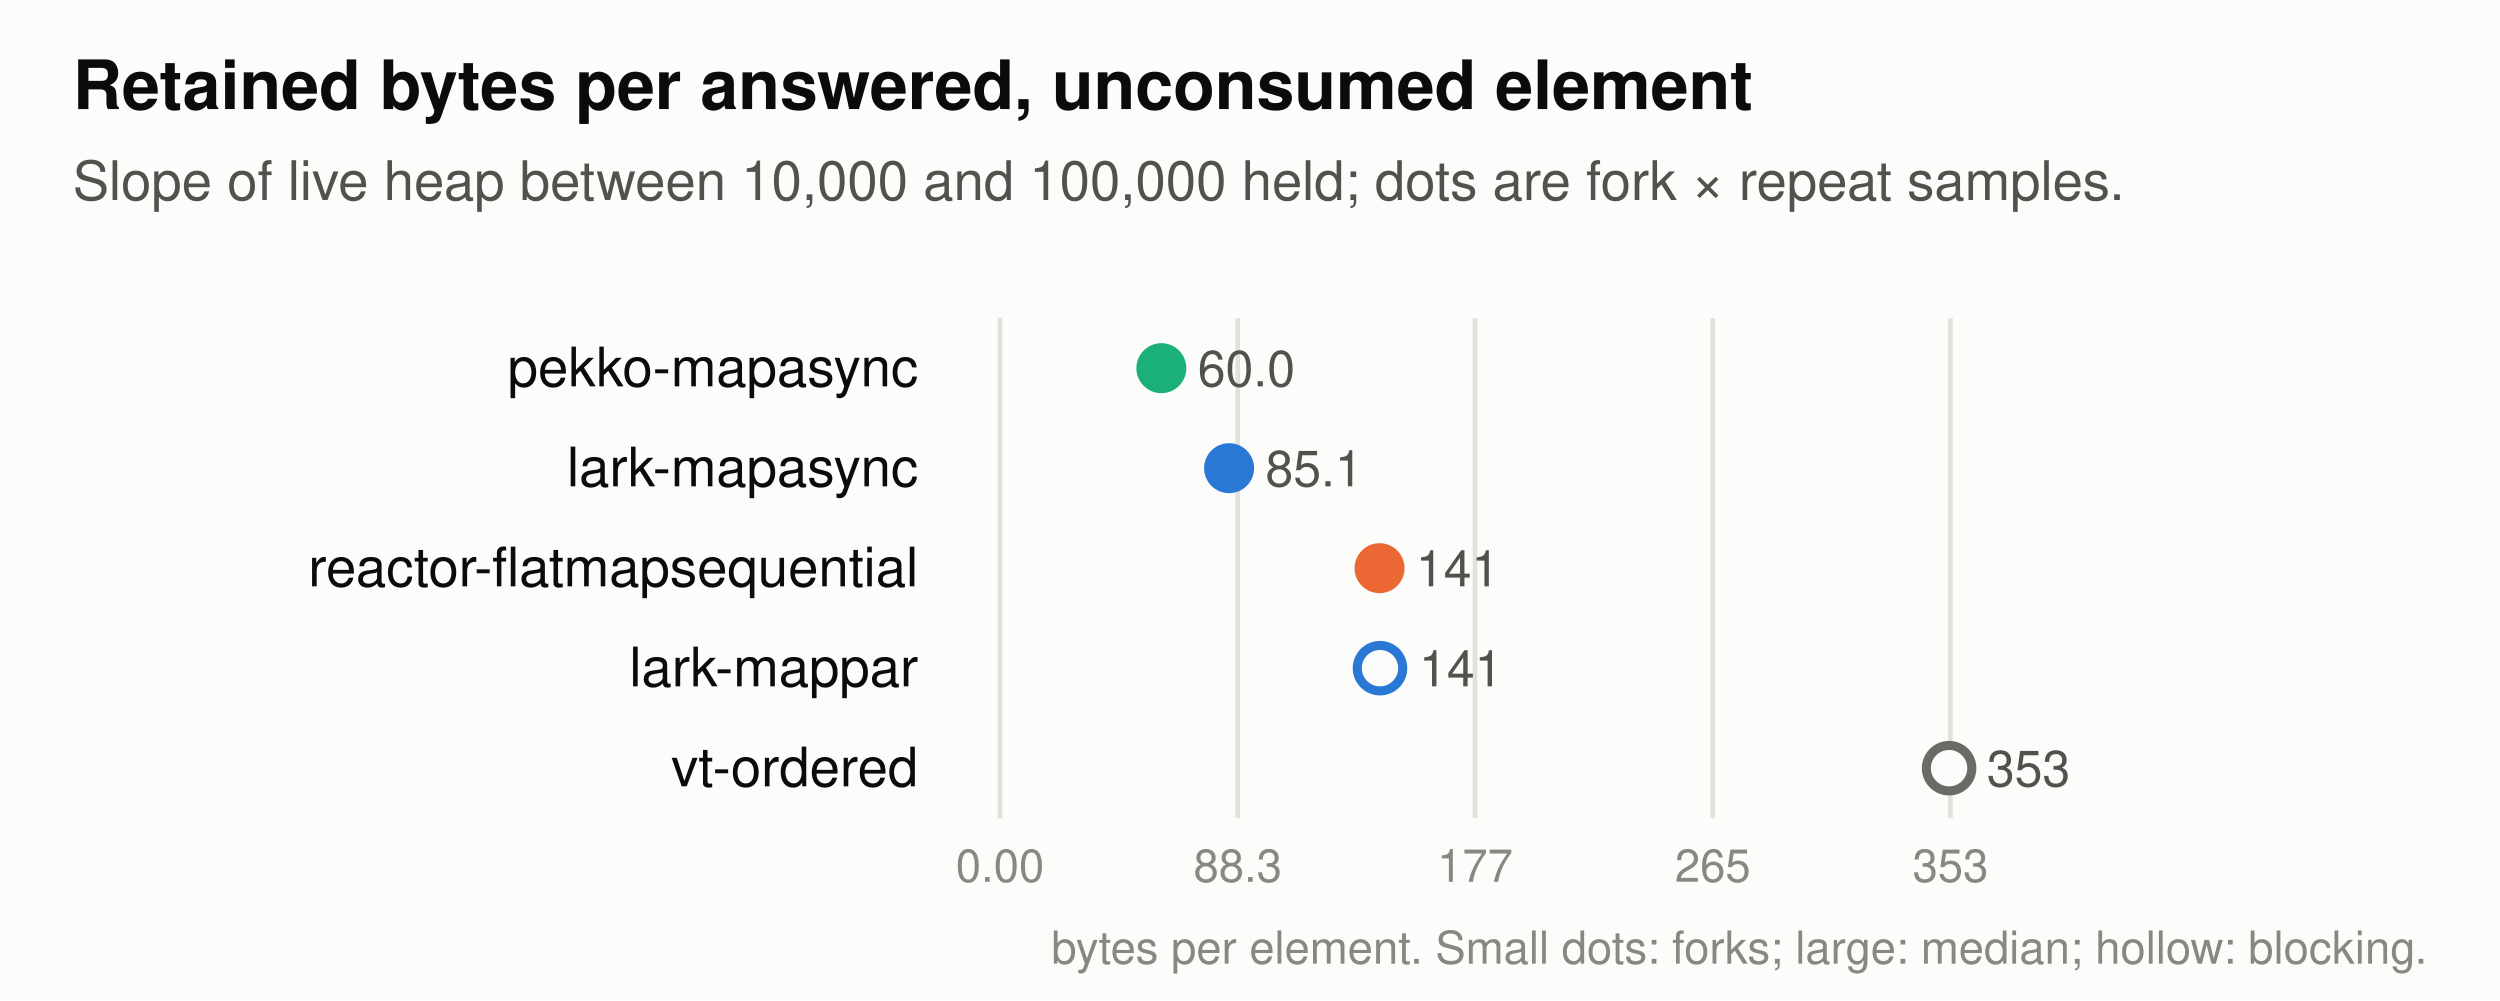
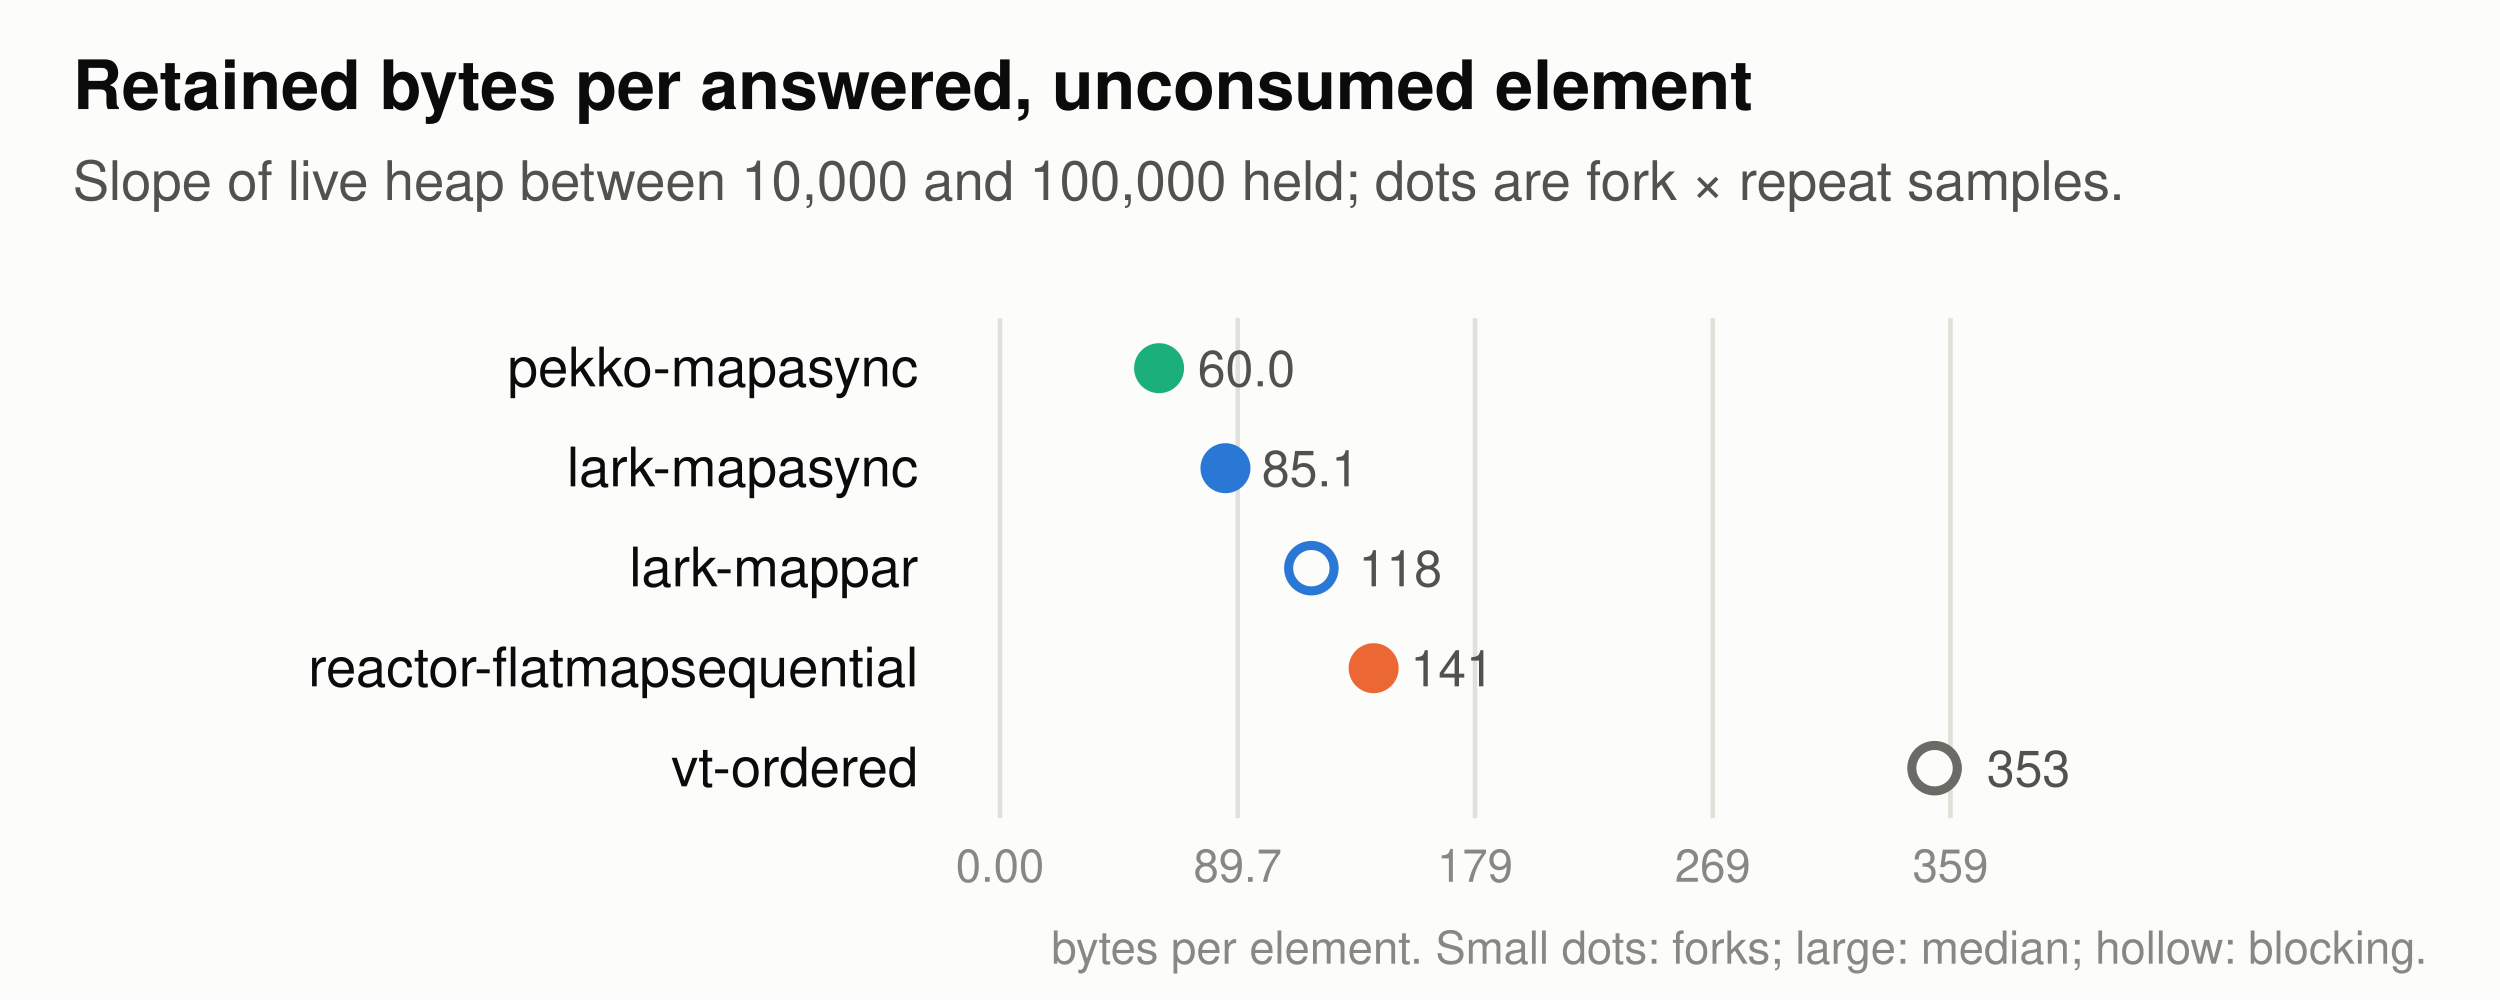
<svg xmlns="http://www.w3.org/2000/svg" viewBox="0 0 550 220" width="550" height="220" role="img" aria-label="Retained bytes per answered, unconsumed element">
  <style>
text { font-family: -apple-system, BlinkMacSystemFont, "Segoe UI", Helvetica, Arial, sans-serif; }
.bg { fill: #fcfcfb; } .t1 { fill: #0b0b0b; } .t2 { fill: #52514e; } .mu { fill: #898781; }
.grid { stroke: #e1e0d9; stroke-width: 1; }
.jdk { fill: #6b6a65; stroke: #6b6a65; } .lark { fill: #2a78d6; stroke: #2a78d6; }
.reactor { fill: #eb6834; stroke: #eb6834; } .pekko { fill: #1baf7a; stroke: #1baf7a; }
.hollow { fill: #fcfcfb; stroke-width: 2; }
@media (prefers-color-scheme: dark) {
  .bg { fill: #1a1a19; } .t1 { fill: #f0efec; } .t2 { fill: #c3c2b7; } .grid { stroke: #2c2c2a; }
  .jdk { fill: #a8a79f; stroke: #a8a79f; } .lark { fill: #3987e5; stroke: #3987e5; }
  .reactor { fill: #d95926; stroke: #d95926; } .pekko { fill: #199e70; stroke: #199e70; }
  .hollow { fill: #1a1a19; }
}
</style>
  <rect class="bg" width="550" height="220" />
  <text class="t1" x="16" y="24" font-size="15" font-weight="600">Retained bytes per answered, unconsumed element</text>
  <text class="t2" x="16" y="44" font-size="12">Slope of live heap between 10,000 and 100,000 held; dots are fork × repeat samples.</text>
  <line class="grid" x1="220.0" y1="70" x2="220.0" y2="180" />
  <text class="mu" x="220.0" y="194" font-size="10" text-anchor="middle">0.00</text>
  <line class="grid" x1="272.3" y1="70" x2="272.3" y2="180" />
-   <text class="mu" x="272.3" y="194" font-size="10" text-anchor="middle">88.3</text>
+   <text class="mu" x="272.3" y="194" font-size="10" text-anchor="middle">89.7</text>
  <line class="grid" x1="324.5" y1="70" x2="324.5" y2="180" />
-   <text class="mu" x="324.5" y="194" font-size="10" text-anchor="middle">177</text>
+   <text class="mu" x="324.5" y="194" font-size="10" text-anchor="middle">179</text>
  <line class="grid" x1="376.8" y1="70" x2="376.8" y2="180" />
-   <text class="mu" x="376.8" y="194" font-size="10" text-anchor="middle">265</text>
+   <text class="mu" x="376.8" y="194" font-size="10" text-anchor="middle">269</text>
  <line class="grid" x1="429.1" y1="70" x2="429.1" y2="180" />
-   <text class="mu" x="429.1" y="194" font-size="10" text-anchor="middle">353</text>
+   <text class="mu" x="429.1" y="194" font-size="10" text-anchor="middle">359</text>
  <text class="t1" x="202" y="85.0" font-size="12" text-anchor="end">pekko-mapasync</text>
-   <line class="pekko" x1="255.1" y1="81.0" x2="255.5" y2="81.0" stroke-width="2" opacity="0.5" />
+   <line class="pekko" x1="255.0" y1="81.0" x2="255.5" y2="81.0" stroke-width="2" opacity="0.5" />
+   <circle class="pekko" cx="255.0" cy="81.0" r="2" opacity="0.7" />
+   <circle class="pekko" cx="255.0" cy="81.0" r="2" opacity="0.7" />
+   <circle class="pekko" cx="255.0" cy="81.0" r="2" opacity="0.7" />
+   <circle class="pekko" cx="255.0" cy="81.0" r="2" opacity="0.7" />
+   <circle class="pekko" cx="255.0" cy="81.0" r="2" opacity="0.7" />
+   <circle class="pekko" cx="255.0" cy="81.0" r="2" opacity="0.7" />
  <circle class="pekko" cx="255.5" cy="81.0" r="2" opacity="0.7" />
-   <circle class="pekko" cx="255.1" cy="81.0" r="2" opacity="0.7" />
-   <circle class="pekko" cx="255.5" cy="81.0" r="2" opacity="0.7" />
-   <circle class="pekko" cx="255.5" cy="81.0" r="2" opacity="0.7" />
-   <circle class="pekko" cx="255.1" cy="81.0" r="2" opacity="0.7" />
-   <circle class="pekko" cx="255.5" cy="81.0" r="2" opacity="0.7" />
-   <circle class="pekko" cx="255.5" cy="81.0" r="2" opacity="0.7" />
-   <circle class="pekko" cx="255.5" cy="81.0" r="2" opacity="0.7" />
-   <circle class="pekko" cx="255.5" cy="81.0" r="2" opacity="0.7" />
-   <circle class="pekko" cx="255.5" cy="81.0" r="5" />
+   <circle class="pekko" cx="255.0" cy="81.0" r="2" opacity="0.7" />
+   <circle class="pekko" cx="255.0" cy="81.0" r="2" opacity="0.7" />
+   <circle class="pekko" cx="255.0" cy="81.0" r="5" />
  <text class="t2" x="263.5" y="85.0" font-size="11">60.0</text>
  <text class="t1" x="202" y="107.0" font-size="12" text-anchor="end">lark-mapasync</text>
-   <line class="lark" x1="270.2" y1="103.0" x2="270.4" y2="103.0" stroke-width="2" opacity="0.5" />
-   <circle class="lark" cx="270.4" cy="103.0" r="2" opacity="0.7" />
-   <circle class="lark" cx="270.4" cy="103.0" r="2" opacity="0.7" />
-   <circle class="lark" cx="270.4" cy="103.0" r="2" opacity="0.7" />
-   <circle class="lark" cx="270.4" cy="103.0" r="2" opacity="0.7" />
-   <circle class="lark" cx="270.2" cy="103.0" r="2" opacity="0.7" />
-   <circle class="lark" cx="270.4" cy="103.0" r="2" opacity="0.7" />
-   <circle class="lark" cx="270.4" cy="103.0" r="2" opacity="0.7" />
-   <circle class="lark" cx="270.4" cy="103.0" r="2" opacity="0.7" />
-   <circle class="lark" cx="270.2" cy="103.0" r="2" opacity="0.7" />
-   <circle class="lark" cx="270.4" cy="103.0" r="5" />
-   <text class="t2" x="278.4" y="107.0" font-size="11">85.1</text>
-   <text class="t1" x="202" y="129.0" font-size="12" text-anchor="end">reactor-flatmapsequential</text>
-   <line class="reactor" x1="303.5" y1="125.0" x2="303.5" y2="125.0" stroke-width="2" opacity="0.5" />
-   <circle class="reactor" cx="303.5" cy="125.0" r="2" opacity="0.7" />
-   <circle class="reactor" cx="303.5" cy="125.0" r="2" opacity="0.7" />
-   <circle class="reactor" cx="303.5" cy="125.0" r="2" opacity="0.7" />
-   <circle class="reactor" cx="303.5" cy="125.0" r="2" opacity="0.7" />
-   <circle class="reactor" cx="303.5" cy="125.0" r="2" opacity="0.7" />
-   <circle class="reactor" cx="303.5" cy="125.0" r="2" opacity="0.7" />
-   <circle class="reactor" cx="303.5" cy="125.0" r="2" opacity="0.7" />
-   <circle class="reactor" cx="303.5" cy="125.0" r="2" opacity="0.7" />
-   <circle class="reactor" cx="303.5" cy="125.0" r="2" opacity="0.7" />
-   <circle class="reactor" cx="303.5" cy="125.0" r="5" />
-   <text class="t2" x="311.5" y="129.0" font-size="11">141</text>
-   <text class="t1" x="202" y="151.0" font-size="12" text-anchor="end">lark-mappar</text>
-   <line class="lark" x1="303.4" y1="147.0" x2="304.2" y2="147.0" stroke-width="2" opacity="0.5" />
-   <circle class="lark" cx="304.2" cy="147.0" r="2" opacity="0.7" />
-   <circle class="lark" cx="303.5" cy="147.0" r="2" opacity="0.7" />
-   <circle class="lark" cx="303.5" cy="147.0" r="2" opacity="0.7" />
-   <circle class="lark" cx="304.1" cy="147.0" r="2" opacity="0.7" />
-   <circle class="lark" cx="304.0" cy="147.0" r="2" opacity="0.7" />
-   <circle class="lark" cx="303.4" cy="147.0" r="2" opacity="0.7" />
-   <circle class="lark" cx="303.5" cy="147.0" r="2" opacity="0.7" />
-   <circle class="lark" cx="303.6" cy="147.0" r="2" opacity="0.7" />
-   <circle class="lark" cx="303.7" cy="147.0" r="2" opacity="0.7" />
-   <circle class="lark hollow" cx="303.6" cy="147.0" r="5" />
-   <text class="t2" x="312.2" y="151.0" font-size="11">141</text>
+   <line class="lark" x1="269.6" y1="103.0" x2="269.6" y2="103.0" stroke-width="2" opacity="0.5" />
+   <circle class="lark" cx="269.6" cy="103.0" r="2" opacity="0.7" />
+   <circle class="lark" cx="269.6" cy="103.0" r="2" opacity="0.7" />
+   <circle class="lark" cx="269.6" cy="103.0" r="2" opacity="0.7" />
+   <circle class="lark" cx="269.6" cy="103.0" r="2" opacity="0.7" />
+   <circle class="lark" cx="269.6" cy="103.0" r="2" opacity="0.7" />
+   <circle class="lark" cx="269.6" cy="103.0" r="2" opacity="0.7" />
+   <circle class="lark" cx="269.6" cy="103.0" r="2" opacity="0.7" />
+   <circle class="lark" cx="269.6" cy="103.0" r="2" opacity="0.7" />
+   <circle class="lark" cx="269.6" cy="103.0" r="2" opacity="0.7" />
+   <circle class="lark" cx="269.6" cy="103.0" r="5" />
+   <text class="t2" x="277.6" y="107.0" font-size="11">85.1</text>
+   <text class="t1" x="202" y="129.0" font-size="12" text-anchor="end">lark-mappar</text>
+   <line class="lark" x1="288.2" y1="125.0" x2="290.9" y2="125.0" stroke-width="2" opacity="0.5" />
+   <circle class="lark" cx="288.2" cy="125.0" r="2" opacity="0.7" />
+   <circle class="lark" cx="288.2" cy="125.0" r="2" opacity="0.7" />
+   <circle class="lark" cx="289.7" cy="125.0" r="2" opacity="0.7" />
+   <circle class="lark" cx="288.5" cy="125.0" r="2" opacity="0.7" />
+   <circle class="lark" cx="289.3" cy="125.0" r="2" opacity="0.7" />
+   <circle class="lark" cx="288.3" cy="125.0" r="2" opacity="0.7" />
+   <circle class="lark" cx="290.9" cy="125.0" r="2" opacity="0.7" />
+   <circle class="lark" cx="288.9" cy="125.0" r="2" opacity="0.7" />
+   <circle class="lark" cx="288.2" cy="125.0" r="2" opacity="0.7" />
+   <circle class="lark hollow" cx="288.5" cy="125.0" r="5" />
+   <text class="t2" x="298.9" y="129.0" font-size="11">118</text>
+   <text class="t1" x="202" y="151.0" font-size="12" text-anchor="end">reactor-flatmapsequential</text>
+   <line class="reactor" x1="302.1" y1="147.0" x2="302.3" y2="147.0" stroke-width="2" opacity="0.5" />
+   <circle class="reactor" cx="302.2" cy="147.0" r="2" opacity="0.7" />
+   <circle class="reactor" cx="302.3" cy="147.0" r="2" opacity="0.7" />
+   <circle class="reactor" cx="302.2" cy="147.0" r="2" opacity="0.7" />
+   <circle class="reactor" cx="302.1" cy="147.0" r="2" opacity="0.7" />
+   <circle class="reactor" cx="302.3" cy="147.0" r="2" opacity="0.7" />
+   <circle class="reactor" cx="302.2" cy="147.0" r="2" opacity="0.7" />
+   <circle class="reactor" cx="302.2" cy="147.0" r="2" opacity="0.7" />
+   <circle class="reactor" cx="302.3" cy="147.0" r="2" opacity="0.7" />
+   <circle class="reactor" cx="302.2" cy="147.0" r="2" opacity="0.7" />
+   <circle class="reactor" cx="302.2" cy="147.0" r="5" />
+   <text class="t2" x="310.3" y="151.0" font-size="11">141</text>
  <text class="t1" x="202" y="173.0" font-size="12" text-anchor="end">vt-ordered</text>
-   <line class="jdk" x1="428.5" y1="169.0" x2="429.1" y2="169.0" stroke-width="2" opacity="0.5" />
-   <circle class="jdk" cx="428.9" cy="169.0" r="2" opacity="0.7" />
-   <circle class="jdk" cx="428.6" cy="169.0" r="2" opacity="0.7" />
-   <circle class="jdk" cx="428.5" cy="169.0" r="2" opacity="0.7" />
-   <circle class="jdk" cx="428.7" cy="169.0" r="2" opacity="0.7" />
-   <circle class="jdk" cx="428.8" cy="169.0" r="2" opacity="0.7" />
-   <circle class="jdk" cx="428.9" cy="169.0" r="2" opacity="0.7" />
-   <circle class="jdk" cx="428.5" cy="169.0" r="2" opacity="0.7" />
-   <circle class="jdk" cx="428.8" cy="169.0" r="2" opacity="0.7" />
+   <line class="jdk" x1="425.0" y1="169.0" x2="429.1" y2="169.0" stroke-width="2" opacity="0.5" />
+   <circle class="jdk" cx="425.6" cy="169.0" r="2" opacity="0.7" />
+   <circle class="jdk" cx="425.4" cy="169.0" r="2" opacity="0.7" />
+   <circle class="jdk" cx="426.5" cy="169.0" r="2" opacity="0.7" />
+   <circle class="jdk" cx="425.3" cy="169.0" r="2" opacity="0.7" />
+   <circle class="jdk" cx="426.4" cy="169.0" r="2" opacity="0.7" />
+   <circle class="jdk" cx="426.6" cy="169.0" r="2" opacity="0.7" />
  <circle class="jdk" cx="429.1" cy="169.0" r="2" opacity="0.7" />
-   <circle class="jdk hollow" cx="428.8" cy="169.0" r="5" />
+   <circle class="jdk" cx="425.5" cy="169.0" r="2" opacity="0.7" />
+   <circle class="jdk" cx="425.0" cy="169.0" r="2" opacity="0.7" />
+   <circle class="jdk hollow" cx="425.6" cy="169.0" r="5" />
  <text class="t2" x="437.1" y="173.0" font-size="11">353</text>
  <text class="mu" x="534" y="212" font-size="10" text-anchor="end">bytes per element. Small dots: forks; large: median; hollow: blocking.</text>
</svg>
